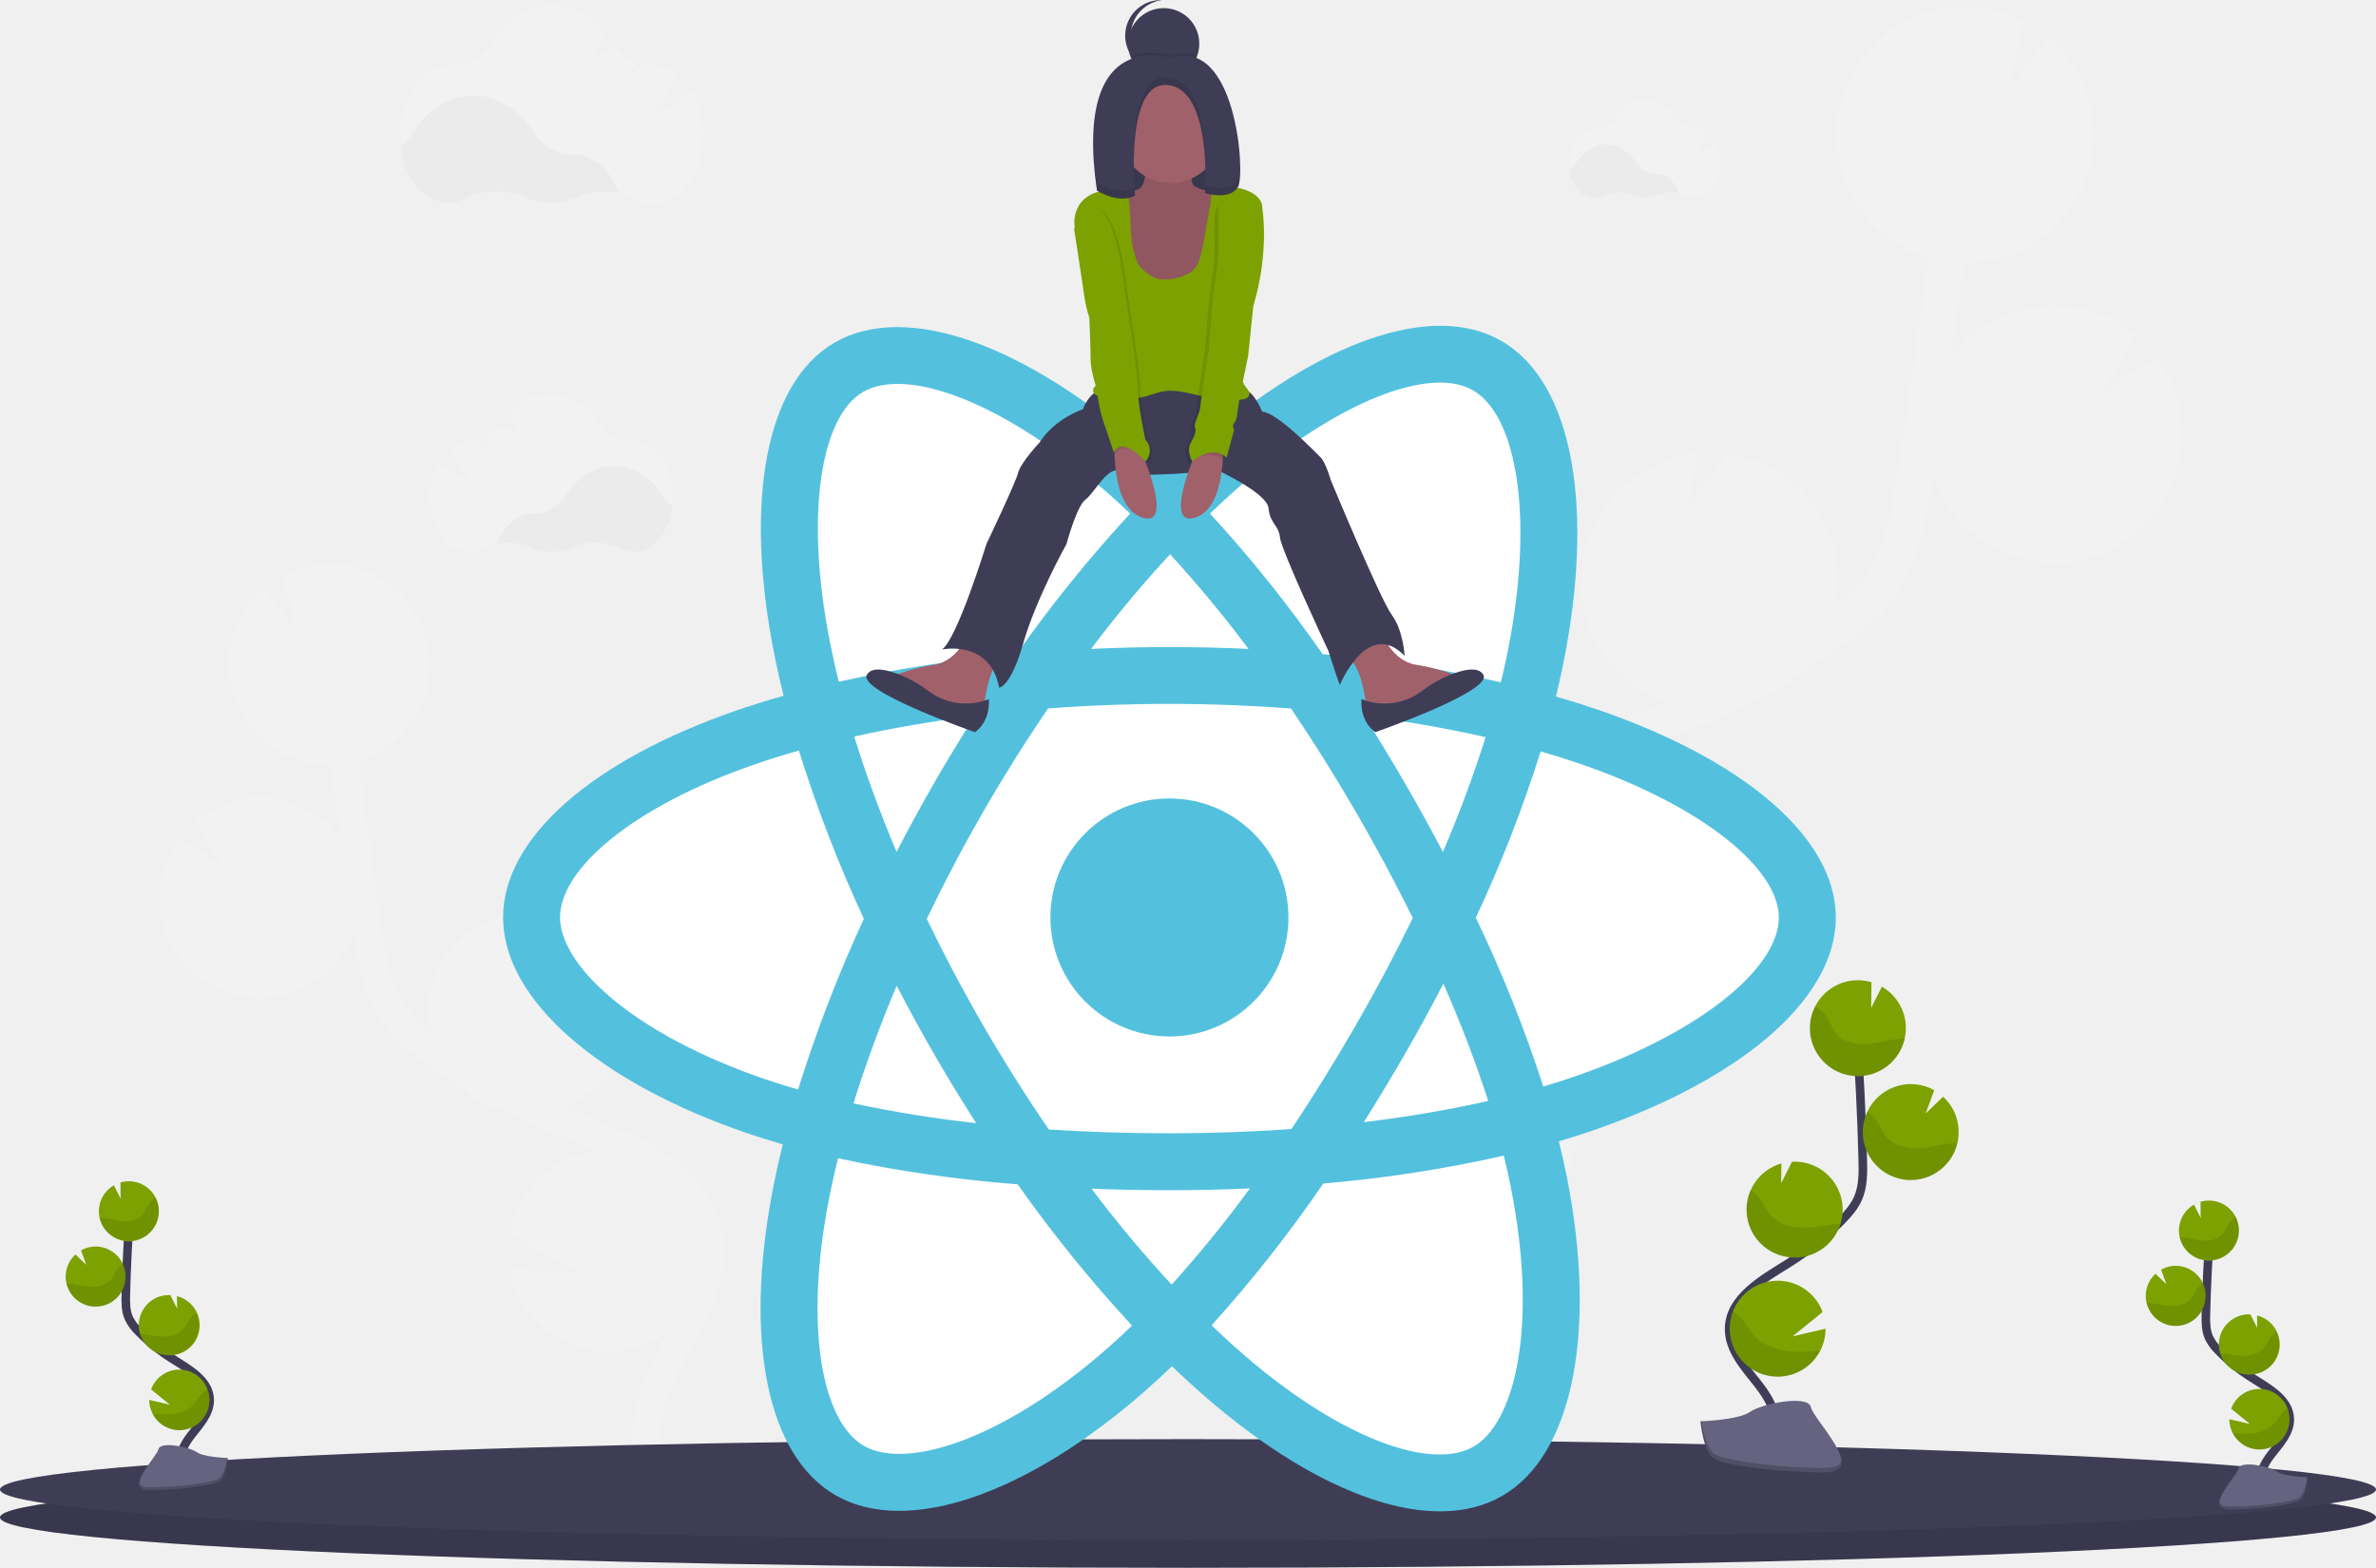
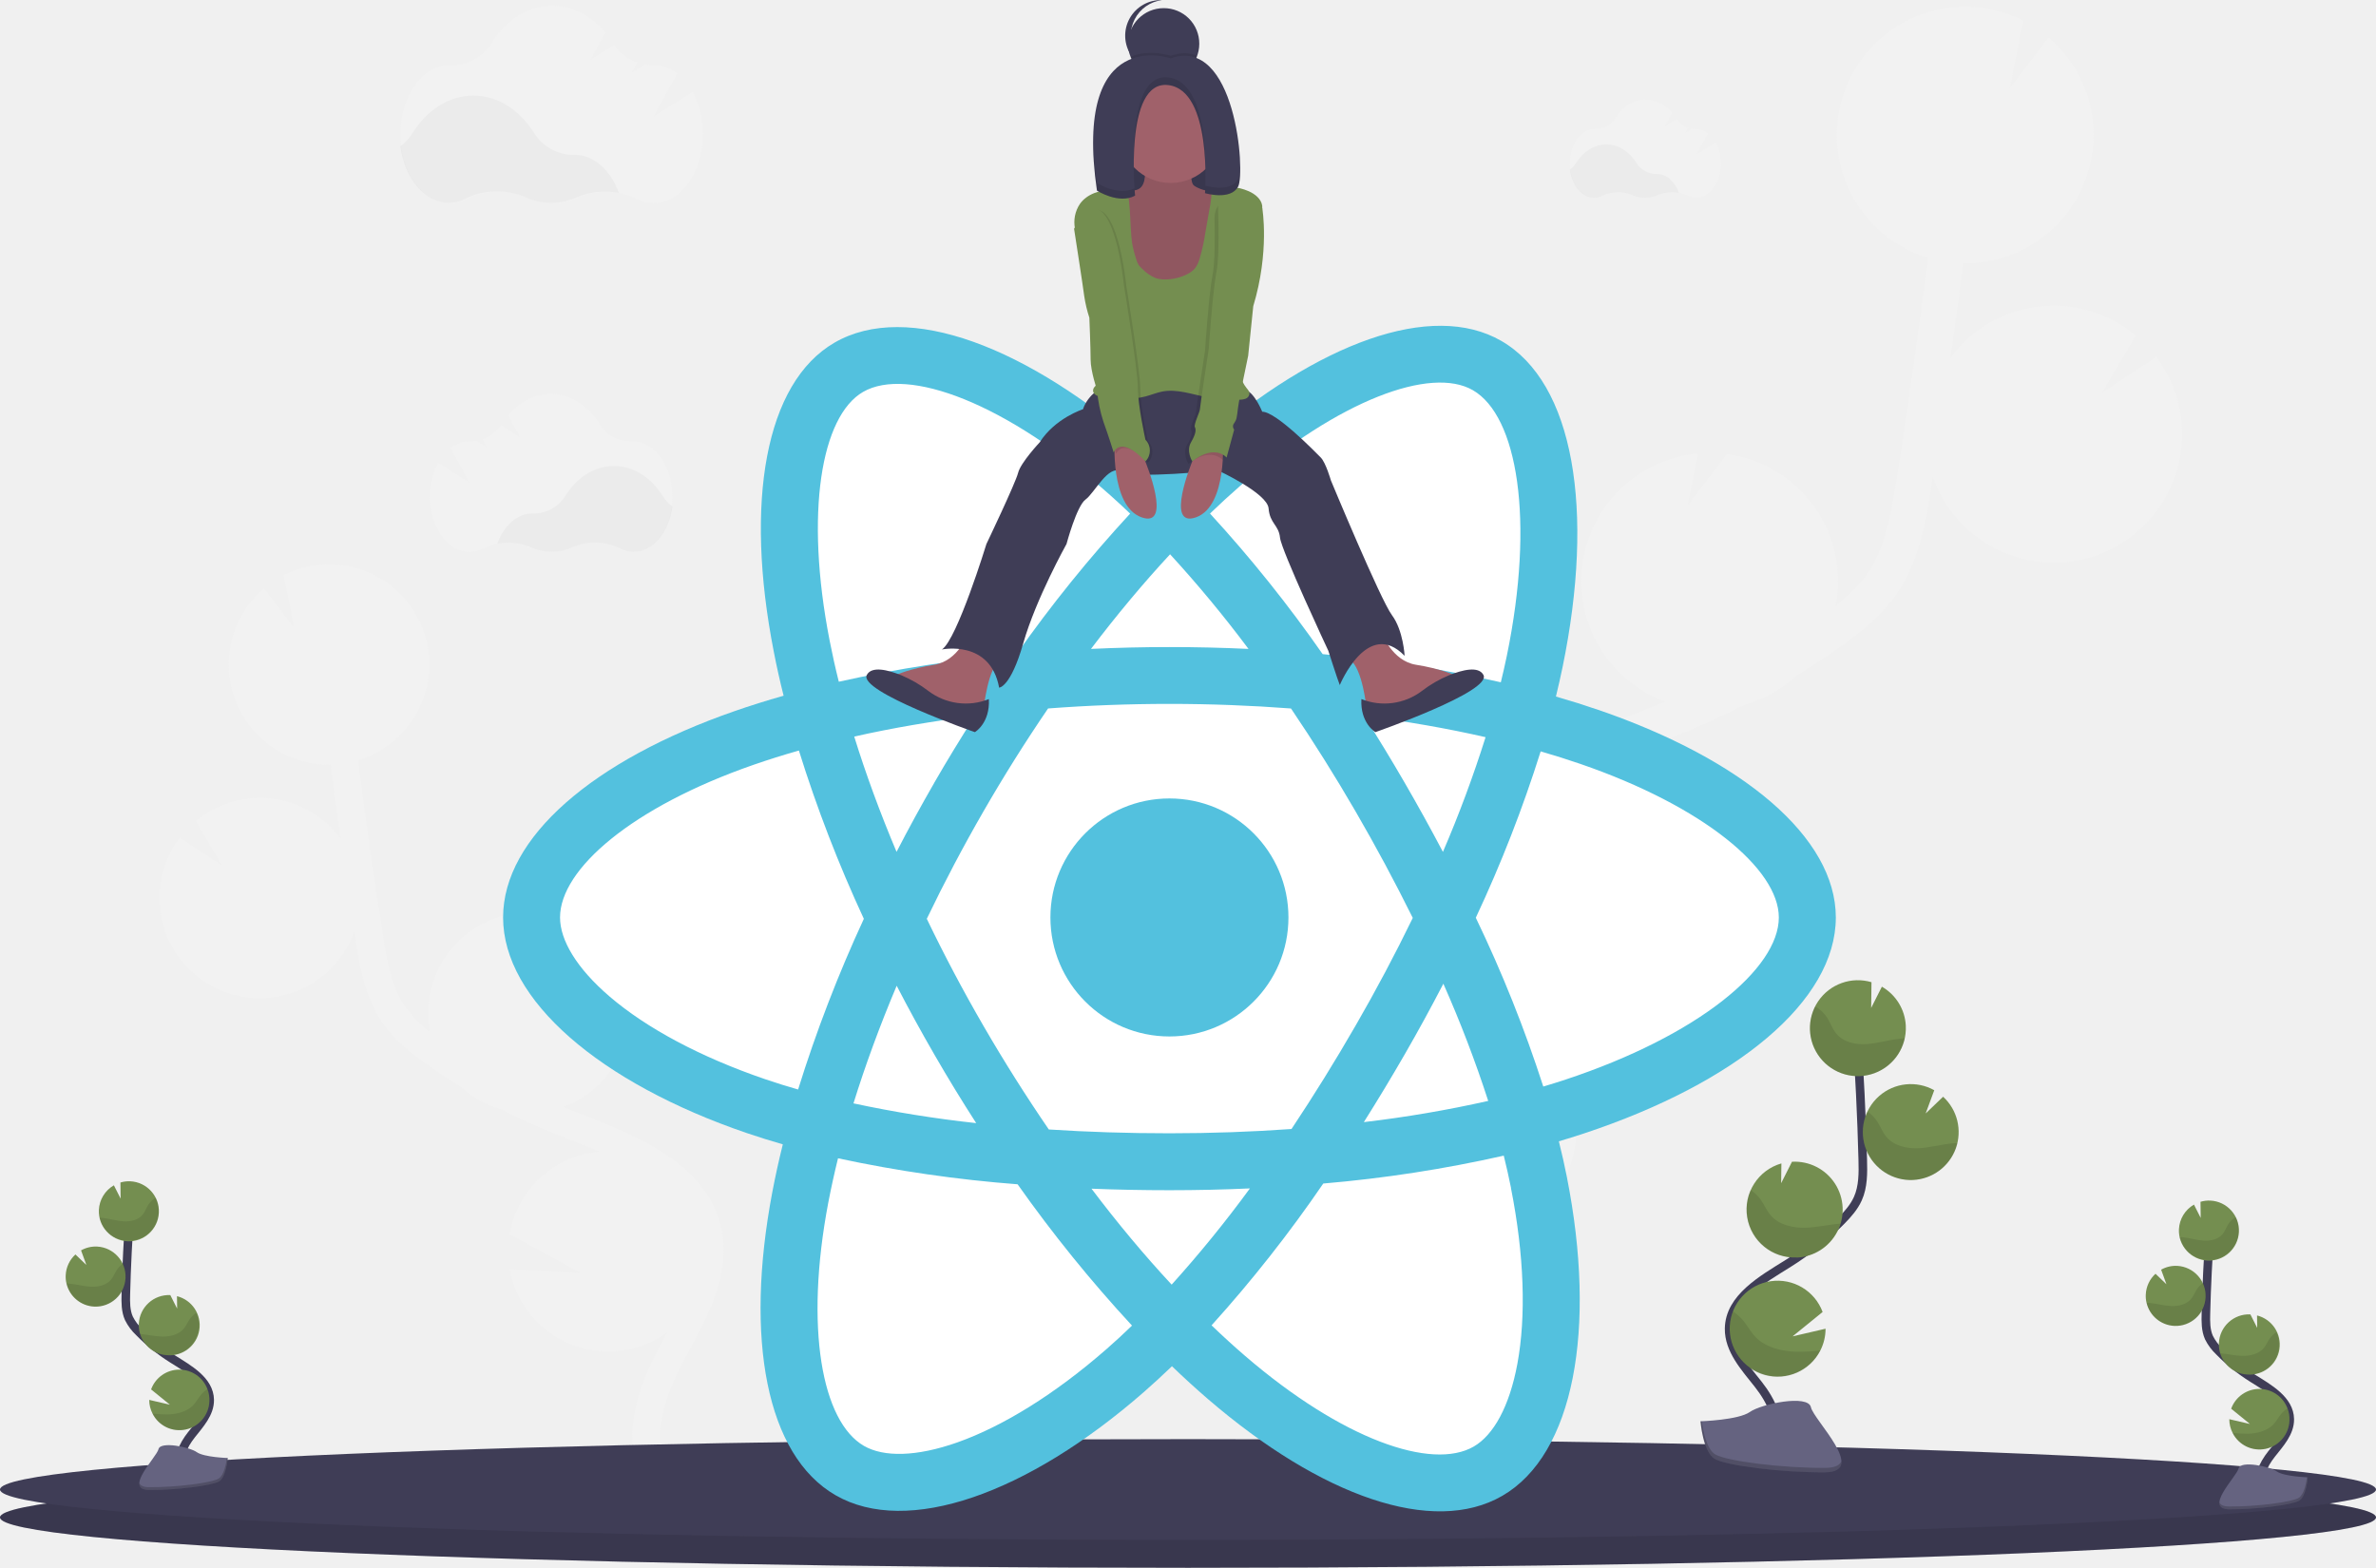
<svg xmlns="http://www.w3.org/2000/svg" data-name="Layer 1" width="1108" height="731.18" viewBox="0 0 1108 731.18">
  <path d="M767.68 330.79l6.89-2.7c.66-.26 1.31-.54 2-.81a59.85 59.85 0 0115.28-115.77l-4.8 24.2 18.22-23.92h.16a59.87 59.87 0 0151.16 67.45c-.15 1.13-.39 2.23-.6 3.34 5.61-4.43 10.87-9.32 14.81-15 8-11.54 10.71-25.76 13.47-43.17 5.47-34.48 10.4-69.34 14.84-104.18a59.83 59.83 0 01-42-65.36c.25-1.82.6-3.59 1-5.34.1-.44.2-.88.31-1.31.43-1.69.91-3.35 1.47-5 .09-.27.21-.52.3-.78.5-1.37 1-2.72 1.65-4 .22-.5.44-1 .67-1.47a57.69 57.69 0 012.22-4.19c.27-.45.56-.88.83-1.33.62-1 1.27-2 1.94-2.93.36-.5.71-1 1.08-1.49l.27-.39a59.81 59.81 0 0174.64-17l-6.24 31.49 18-23.64a59.5 59.5 0 0116.32 68.62h.07c-.17.4-.38.78-.55 1.18-.33.74-.67 1.47-1 2.2-.46.93-1 1.84-1.45 2.74-.38.68-.75 1.36-1.16 2-.59 1-1.23 1.9-1.87 2.83-.38.54-.73 1.1-1.12 1.63-1 1.39-2.12 2.72-3.26 4-.4.45-.83.86-1.25 1.3-.81.86-1.62 1.71-2.48 2.52-.53.5-1.09 1-1.64 1.46-.79.7-1.6 1.38-2.43 2-.59.47-1.19.92-1.79 1.36a77.101 77.101 0 01-4.45 2.96c-1 .61-2.05 1.17-3.1 1.72-.53.27-1 .57-1.59.83-1.58.77-3.2 1.48-4.85 2.11-.31.12-.64.21-.95.32-1.38.5-2.77 1-4.18 1.35-.61.17-1.23.31-1.85.46-1.15.28-2.31.54-3.48.76q-1 .18-2.07.33c-1.15.17-2.31.3-3.48.4-.69.06-1.37.12-2.07.16-1.26.06-2.53.07-3.8.06a2.08 2.08 0 00-.25 0q-2.82 22-5.92 44a59.82 59.82 0 0186.4-10.32l-15.68 26.58 25.21-16.59a59.68 59.68 0 0111.5 44.16 58.76 58.76 0 01-4.5 15.94 59.83 59.83 0 01-111.19-4c-.23 1.48-.45 3-.68 4.46-2.44 15.35-5.47 34.46-16.23 50-7.29 10.56-17.33 18.36-27.09 25.22q-9.52 6.7-19.48 12.77a59.85 59.85 0 01-24.53 13.74q-16 8.19-32.69 14.81l-6.95 2.72c-6.25 2.44-12.65 4.94-19 7.6 1 .09 2 .17 3 .3a59.9 59.9 0 0150.86 49.05l-42.31 23.11 42.18-1.89A59.16 59.16 0 01797 450.13a59.87 59.87 0 01-82.7 11.74l2.1 3.91c1.4 2.58 2.78 5.15 4.12 7.7 18.33 34.74 19.66 64.74 3.75 84.49l-13-10.45c15.49-19.22 3.2-49.77-5.5-66.27-1.32-2.5-2.68-5-4-7.56-11.77-21.83-25.12-46.57-19.77-72.9 8-39.7 51.05-56.5 85.68-70zM269.6 519.01l-5.38-2.11c-.52-.2-1-.43-1.54-.63a46.75 46.75 0 00-11.94-90.42l3.75 18.9-14.22-18.68h-.13a46.76 46.76 0 00-40 52.68c.12.89.31 1.74.47 2.61a55.84 55.84 0 01-11.56-11.73c-6.23-9-8.37-20.12-10.53-33.71-4.23-26.93-8.07-54.15-11.52-81.33a46.72 46.72 0 0032.77-51.05c-.2-1.42-.47-2.8-.79-4.17l-.24-1a48.36 48.36 0 00-1.15-3.88c-.07-.21-.16-.41-.24-.61a48.24 48.24 0 00-1.28-3.15c-.18-.38-.35-.77-.53-1.15-.54-1.11-1.11-2.2-1.73-3.26-.21-.36-.44-.7-.65-1-.49-.78-1-1.55-1.52-2.29-.28-.39-.55-.79-.84-1.17l-.21-.3a46.76 46.76 0 00-58.29-13.32l4.88 24.6-14.07-18.46a46.48 46.48 0 00-12.75 53.59h-.05c.13.31.29.61.43.92.26.58.52 1.15.8 1.72q.54 1.08 1.14 2.13c.29.54.58 1.07.9 1.59.46.75 1 1.48 1.46 2.21.3.42.57.86.88 1.27.8 1.08 1.65 2.12 2.54 3.13.31.35.65.67 1 1 .63.67 1.27 1.33 1.94 2 .41.4.85.77 1.28 1.14q.93.83 1.89 1.59c.46.36.93.71 1.4 1.06.68.49 1.37 1 2.06 1.41.47.31.94.61 1.42.9.79.48 1.6.91 2.42 1.34.42.22.82.45 1.24.66 1.24.6 2.5 1.15 3.79 1.64.24.1.5.16.74.25 1.07.39 2.16.75 3.27 1.06.47.13 1 .24 1.44.35.9.22 1.8.43 2.72.6l1.61.26c.9.13 1.81.23 2.72.31.54.05 1.07.09 1.62.12 1 .05 2 .06 3 .05h.19q2.2 17.22 4.62 34.41a46.71 46.71 0 00-67.48-8.14l12.14 20.64-19.68-12.95a46.57 46.57 0 00-9 34.49 45.8 45.8 0 003.53 12.46 46.73 46.73 0 0086.84-3.12c.18 1.15.35 2.32.53 3.48 1.9 12 4.27 26.92 12.67 39.08 5.7 8.24 13.54 14.33 21.16 19.69q7.44 5.24 15.21 10a46.88 46.88 0 0019.16 10.74c8.32 4.26 16.84 8.14 25.54 11.56l5.42 2.13c4.88 1.9 9.88 3.85 14.81 5.93-.78.07-1.57.13-2.36.24a46.77 46.77 0 00-39.72 38.27l33 18-32.94-1.47a46.78 46.78 0 0073.57 29.2c-.55 1-1.09 2-1.64 3.05-1.09 2-2.17 4-3.22 6-14.31 27.13-15.35 50.57-2.92 66l10.13-8.16c-12.1-15-2.5-38.87 4.3-51.76 1-1.95 2.09-3.92 3.16-5.9 9.19-17 19.61-36.37 15.46-56.94-6.21-30.94-39.86-44.02-66.9-54.6z" fill="#f2f2f2" />
  <ellipse cx="554" cy="707.68" rx="554" ry="23.5" fill="#3f3d56" />
  <ellipse cx="554" cy="707.68" rx="554" ry="23.5" opacity=".1" />
  <ellipse cx="554" cy="694.68" rx="554" ry="23.5" fill="#3f3d56" />
  <path d="M85 686.32c-3-5.51.4-12.26 4.28-17.18s8.61-10 8.51-16.29c-.14-9-9.7-14.31-17.33-19.08a84.78 84.78 0 01-15.56-12.51 23 23 0 01-4.78-6.4c-1.58-3.52-1.53-7.52-1.43-11.38q.5-19.26 1.9-38.48" fill="none" stroke="#3f3d56" stroke-miterlimit="10" stroke-width="4" />
-   <path d="M46.11 564.29a14 14 0 017-11.49l3.14 6.21-.09-7.52a13.86 13.86 0 014.62-.56 14 14 0 11-14.67 13.36zm25.03 95a14 14 0 0026.5-5.76 13.82 13.82 0 00-.91-5.69 14 14 0 00-26.27.15l8.77 7.13-9.64-2.24a13.89 13.89 0 001.55 6.41zm6.93-27.25a14 14 0 004.46-27.54l.07 5.79-3.18-6.29a14.04 14.04 0 00-1.31 28.05zM44 609.37a14.016 14.016 0 001.32-28 13.88 13.88 0 00-7.52 1.78l2.48 6.8-5.11-4.9a14 14 0 00-4.53 9.69 13.33 13.33 0 00.36 3.85 14 14 0 0013 10.78z" fill="#7ca100" />
+   <path d="M46.11 564.29a14 14 0 017-11.49l3.14 6.21-.09-7.52a13.86 13.86 0 014.62-.56 14 14 0 11-14.67 13.36zm25.03 95a14 14 0 0026.5-5.76 13.82 13.82 0 00-.91-5.69 14 14 0 00-26.27.15l8.77 7.13-9.64-2.24a13.89 13.89 0 001.55 6.41zm6.93-27.25a14 14 0 004.46-27.54l.07 5.79-3.18-6.29a14.04 14.04 0 00-1.31 28.05zM44 609.37a14.016 14.016 0 001.32-28 13.88 13.88 0 00-7.52 1.78l2.48 6.8-5.11-4.9a14 14 0 00-4.53 9.69 13.33 13.33 0 00.36 3.85 14 14 0 0013 10.78z" fill="#748e50" />
  <path d="M48 568.03c3.24.36 6.39 1.37 9.64 1.57s6.82-.58 8.88-3.1c1.11-1.37 1.66-3.09 2.59-4.57a10.08 10.08 0 013.54-3.33 14 14 0 11-26.24 9.32c.53.02 1.06.06 1.59.11zm-4 41.34a14 14 0 0013.35-20 10.4 10.4 0 00-2.82 2.83c-1 1.51-1.61 3.25-2.78 4.64-2.19 2.57-5.92 3.41-9.31 3.25s-6.66-1.11-10-1.42c-.47 0-.94-.08-1.41-.09A14 14 0 0044 609.37zm34.07 22.67a14 14 0 0013.47-19.76 11.36 11.36 0 00-3 2.85c-1.09 1.54-1.77 3.31-3 4.73-2.36 2.64-6.34 3.57-9.93 3.48s-6.82-.93-10.28-1.19a14 14 0 0012.74 9.89zm-6.93 27.25a14 14 0 0026.5-5.76 13.82 13.82 0 00-.91-5.69 14 14 0 00-3.08 2.74c-1.34 1.63-2.21 3.47-3.76 5-2.87 2.82-7.5 4-11.62 4.09a62.35 62.35 0 01-7.13-.38z" opacity=".1" />
  <path d="M106.19 679.98s-11.08-.34-14.41-2.72-17-5.22-17.87-1.4-16.65 19-4.14 19.06 29.06-2 32.39-4 4.03-10.94 4.03-10.94z" fill="#656380" />
  <path d="M69.54 693.59c12.51.1 29.06-2 32.4-4 2.53-1.54 3.54-7.09 3.88-9.65h.37s-.7 8.93-4 11-19.89 4.08-32.39 4c-3.61 0-4.86-1.31-4.79-3.22.47 1.13 1.85 1.87 4.53 1.87z" opacity=".2" />
  <path d="M1055 695.32c-3-5.51.4-12.26 4.28-17.18s8.61-10 8.51-16.29c-.14-9-9.7-14.31-17.33-19.08a84.78 84.78 0 01-15.56-12.51 23 23 0 01-4.78-6.4c-1.58-3.52-1.53-7.52-1.43-11.38q.49-19.26 1.9-38.48" fill="none" stroke="#3f3d56" stroke-miterlimit="10" stroke-width="4" />
-   <path d="M1016.11 573.29a14 14 0 017-11.49l3.14 6.21-.09-7.52a13.86 13.86 0 014.62-.56 14 14 0 11-14.68 13.36zm25.03 95a14 14 0 0026.5-5.76 13.82 13.82 0 00-.91-5.69 14 14 0 00-26.27.15l8.77 7.13-9.64-2.24a13.89 13.89 0 001.55 6.41zm6.93-27.25a14 14 0 004.46-27.54l.07 5.79-3.18-6.29a14.04 14.04 0 00-1.31 28.05zM1014 618.37a14.016 14.016 0 001.32-28 13.88 13.88 0 00-7.52 1.78l2.48 6.8-5.11-4.9a14 14 0 00-4.53 9.69 13.33 13.33 0 00.36 3.85 14 14 0 0013 10.78z" fill="#7ca100" />
+   <path d="M1016.11 573.29a14 14 0 017-11.49l3.14 6.21-.09-7.52a13.86 13.86 0 014.62-.56 14 14 0 11-14.68 13.36zm25.03 95a14 14 0 0026.5-5.76 13.82 13.82 0 00-.91-5.69 14 14 0 00-26.27.15l8.77 7.13-9.64-2.24a13.89 13.89 0 001.55 6.41zm6.93-27.25a14 14 0 004.46-27.54l.07 5.79-3.18-6.29a14.04 14.04 0 00-1.31 28.05zM1014 618.37a14.016 14.016 0 001.32-28 13.88 13.88 0 00-7.52 1.78l2.48 6.8-5.11-4.9a14 14 0 00-4.53 9.69 13.33 13.33 0 00.36 3.85 14 14 0 0013 10.78z" fill="#748e50" />
  <path d="M1018 577.03c3.24.36 6.39 1.37 9.64 1.57s6.82-.58 8.88-3.1c1.11-1.37 1.66-3.09 2.59-4.57a10.08 10.08 0 013.54-3.33 14 14 0 11-26.24 9.32c.53.02 1.06.06 1.59.11zm-4 41.34a14 14 0 0013.35-20 10.4 10.4 0 00-2.82 2.83c-1 1.51-1.61 3.25-2.78 4.64-2.19 2.57-5.92 3.41-9.31 3.25s-6.66-1.11-10-1.42c-.47 0-.94-.08-1.41-.09a14 14 0 0012.97 10.79zm34.07 22.67a14 14 0 0013.47-19.76 11.36 11.36 0 00-3 2.85c-1.09 1.54-1.77 3.31-3 4.73-2.36 2.64-6.34 3.57-9.93 3.48s-6.82-.93-10.28-1.19a14 14 0 0012.74 9.89zm-6.93 27.25a14 14 0 0026.5-5.76 13.82 13.82 0 00-.91-5.69 14 14 0 00-3.08 2.74c-1.34 1.63-2.21 3.47-3.76 5-2.87 2.82-7.5 4-11.62 4.09a62.35 62.35 0 01-7.13-.38z" opacity=".1" />
  <path d="M1076.19 688.98s-11.08-.34-14.41-2.72-17-5.22-17.87-1.4-16.65 19-4.14 19.06 29.06-2 32.39-4 4.03-10.94 4.03-10.94z" fill="#656380" />
  <path d="M1039.54 702.59c12.51.1 29.06-2 32.4-4 2.53-1.54 3.54-7.09 3.88-9.65h.37s-.7 8.93-4 11-19.89 4.08-32.39 4c-3.61 0-4.86-1.31-4.79-3.22.47 1.13 1.85 1.87 4.53 1.87z" opacity=".2" />
  <path d="M745.57 331.15q-9.92-3.4-20-6.3 1.66-6.79 3.09-13.65c15.14-73.51 5.24-132.73-28.57-152.22-32.42-18.7-85.44.8-139 47.39q-7.92 6.92-15.47 14.2-5.07-4.85-10.3-9.51c-56.11-49.83-112.32-70.82-146.14-51.27-32.39 18.75-42 74.42-28.35 144.09q2 10.35 4.59 20.58c-7.95 2.26-15.64 4.67-23 7.24-65.79 22.89-107.81 58.89-107.81 96.18 0 38.51 45.11 77.14 113.64 100.56q8.34 2.83 16.8 5.26-2.74 11-4.88 22.18c-13 68.46-2.84 122.82 29.46 141.45 33.37 19.26 89.37-.54 143.89-48.2 4.31-3.77 8.63-7.77 13-11.95q8.18 7.89 16.79 15.32c52.82 45.45 105 63.81 137.26 45.12 33.33-19.29 44.16-77.69 30.1-148.73q-1.6-8.14-3.73-16.61 5.91-1.74 11.56-3.61c71.24-23.6 117.6-61.76 117.6-100.79 0-37.43-43.38-73.62-110.5-96.73z" fill="#53c1de" />
  <path d="M730.12 503.47c-3.4 1.13-6.88 2.21-10.44 3.27a621.6 621.6 0 00-31.47-78.73 623.06 623.06 0 0030.25-77.58c6.35 1.84 12.53 3.78 18.47 5.83 57.51 19.79 92.59 49.06 92.59 71.62 0 24-37.89 55.21-99.4 75.59zm-25.52 50.58c6.22 31.41 7.1 59.81 3 82-3.7 19.95-11.14 33.25-20.34 38.58-19.59 11.33-61.47-3.4-106.64-42.27q-7.77-6.69-15.63-14.25a624.23 624.23 0 0052.09-66.14 620.2 620.2 0 0084.17-13q1.9 7.68 3.37 15zM446.48 672.69c-19.14 6.76-34.38 6.95-43.59 1.64-19.6-11.31-27.75-55-16.63-113.5q2-10.37 4.53-20.63a625.79 625.79 0 0083.75 12.13 645.09 645.09 0 0053.35 65.9q-5.79 5.61-11.84 10.91c-24.11 21.08-48.28 36-69.57 43.55zm-89.64-169.37c-30.31-10.36-55.33-23.82-72.49-38.5-15.41-13.2-23.19-26.31-23.19-36.94 0-22.63 33.74-51.5 90-71.11q10.6-3.69 21.39-6.73a637.08 637.08 0 0030.29 78.48 646.29 646.29 0 00-30.66 79.6q-7.74-2.21-15.34-4.8zm30.05-204.54c-11.68-59.69-3.93-104.72 15.59-116 20.79-12 66.76 5.12 115.22 48.15 3.1 2.75 6.21 5.63 9.32 8.6a635.89 635.89 0 00-52.93 65.52 648.42 648.42 0 00-82.93 12.89q-2.39-9.52-4.27-19.15zM655 364.97q-9.11-15.74-18.89-31.08c19.83 2.51 38.82 5.83 56.66 9.91a565.54 565.54 0 01-19.89 53.51q-8.61-16.35-17.88-32.34zM545.64 258.5a569.3 569.3 0 0136.57 44.14q-36.71-1.73-73.45 0c12.07-15.92 24.44-30.72 36.88-44.13zm-110 106.65q-9.15 15.87-17.55 32.14c-7.73-18.33-14.34-36.36-19.74-53.77 17.73-4 36.64-7.21 56.34-9.68q-9.92 15.44-19.07 31.31zm19.61 158.65a564.64 564.64 0 01-57.25-9.21c5.49-17.71 12.25-36.13 20.15-54.86q8.43 16.29 17.61 32.16 9.34 16.19 19.47 31.91zm91.14 75.33c-12.6-13.54-25.15-28.54-37.39-44.75q17.85.71 36.36.71 19 0 37.51-.84a563.94 563.94 0 01-36.5 44.88zm126.69-140.35A562.82 562.82 0 01694 513.44a561.35 561.35 0 01-58 9.89q9.85-15.63 19.08-31.63 9.38-16.26 18-32.92zm-41 19.66q-14.12 24.52-29.81 48.1c-18.44 1.32-37.49 2-56.91 2s-38.15-.6-56.27-1.78q-16.09-23.5-30.39-48.17t-26.51-50.08q12.27-25.53 26.43-50.1 14.14-24.56 30.13-48c18.49-1.4 37.43-2.13 56.59-2.13s38.22.74 56.69 2.14q15.81 23.37 30 47.81t26.79 49.87q-12.45 25.62-26.71 50.3zm54.77-296.46c20.81 12 28.9 60.4 15.83 123.87q-1.29 6.19-2.8 12.35a635.74 635.74 0 00-83.09-13.13 625.16 625.16 0 00-52.53-65.56q7-6.74 14.29-13.11c45.88-39.93 88.76-55.69 108.3-44.42z" fill="#fff" />
  <path d="M545.34 372.38a55.5 55.5 0 11-55.5 55.5 55.49 55.49 0 0155.5-55.5" fill="#53c1de" />
  <path d="M559.26 20.4a16.6 16.6 0 11-16.6-16.6 16.52 16.52 0 0116.6 16.6z" fill="#3f3d56" />
  <path d="M529.4 24.59A16.62 16.62 0 01541.89.05a16.6 16.6 0 101.41 33.07 16.6 16.6 0 01-13.9-8.53zm-7.49 18.93h44.47v69.37h-44.47z" fill="#3f3d56" />
  <path opacity=".1" d="M521.91 43.52h44.47v69.37h-44.47z" />
  <path d="M451.66 295.2s-4.75 13.05-16 14.83-17.79 4.74-17.79 4.74l26.68 17.19 14.23-1.78s1.78-18.38 7.71-22.53-14.83-12.45-14.83-12.45zm192.68 0s4.75 13.05 16 14.83 17.79 4.74 17.79 4.74l-26.68 17.19-14.23-1.78s-1.78-18.38-7.71-22.53 14.83-12.45 14.83-12.45z" fill="#a0616a" />
  <path d="M514.5 180.18s-7.11 3.56-9.48 10.68c0 0-13 4.15-20.16 15.41 0 0-8.9 9.49-10.08 14.23S460 253.7 460 253.7s-13.64 44.47-20.75 49.21c0 0 22.53-4.74 26.68 17.79 0 0 5.33 0 11.26-20.75s20.16-46.25 20.16-46.25 4.74-17.78 8.89-20.75 10.67-16.6 16.6-13 45.06-.6 45.06-.6 23.1 10.64 23.68 17.75 4.74 7.71 5.33 13.64 22.53 52.76 22.53 52.76 4.15 13 5.34 16c0 0 13-31.42 30.24-13.63 0 0-.6-11.86-5.93-19s-28.46-62.84-28.46-62.84-2.37-8.3-4.74-10.67-20.76-21.35-27.28-21.35c0 0-3.55-8.89-7.7-10.08zm-53.36 145.85a28.89 28.89 0 01-28.22-3.79 56.37 56.37 0 00-12.59-7.3c-6.29-2.54-13.81-4.42-16.1-.17-4.15 7.71 50.39 26.68 50.39 26.68s7.12-4.15 6.52-15.42zm173.72 0a28.89 28.89 0 0028.22-3.79 56.37 56.37 0 0112.59-7.3c6.29-2.54 13.81-4.42 16.1-.17 4.15 7.71-50.39 26.68-50.39 26.68s-7.12-4.15-6.52-15.42z" fill="#3f3d56" />
  <path d="M533.88 82.67c-.22 2.06-.9 4.29-2.66 5.38-1.44.9-3.26.83-4.92 1.17a11.46 11.46 0 00-7.82 6.77 17.51 17.51 0 00-.75 10.55 39.22 39.22 0 001.52 5.06c1.74 4.92 3.84 9.8 7.09 13.89a59 59 0 009.3 8.77c2.11 1.72 4.29 3.47 6.89 4.28a21.75 21.75 0 005.4.72c2.25.1 4.65.17 6.6-.95 3-1.73 3.89-5.55 5.52-8.62 1.38-2.6 3.44-4.81 4.73-7.46a29.49 29.49 0 002-6.52l2.77-12.3c1-4.47 1.92-9.51-.59-13.34a2.28 2.28 0 00-.74-.77 2.79 2.79 0 00-1.52-.15 16.44 16.44 0 01-9.15-2.09 3.93 3.93 0 01-1.15-.9 4.72 4.72 0 01-.7-2.12 22.2 22.2 0 00-1.28-4.45 3 3 0 00-.87-1.34 3.15 3.15 0 00-1.41-.47 114.47 114.47 0 00-12.93-1.35c-1.42-.07-3.56-.64-4.54.62s-.67 4.12-.79 5.62z" fill="#a0616a" />
  <path d="M533.88 82.67c-.22 2.06-.9 4.29-2.66 5.38-1.44.9-3.26.83-4.92 1.17a11.46 11.46 0 00-7.82 6.77 17.51 17.51 0 00-.75 10.55 39.22 39.22 0 001.52 5.06c1.74 4.92 3.84 9.8 7.09 13.89a59 59 0 009.3 8.77c2.11 1.72 4.29 3.47 6.89 4.28a21.75 21.75 0 005.4.72c2.25.1 4.65.17 6.6-.95 3-1.73 3.89-5.55 5.52-8.62 1.38-2.6 3.44-4.81 4.73-7.46a29.49 29.49 0 002-6.52l2.77-12.3c1-4.47 1.92-9.51-.59-13.34a2.28 2.28 0 00-.74-.77 2.79 2.79 0 00-1.52-.15 16.44 16.44 0 01-9.15-2.09 3.93 3.93 0 01-1.15-.9 4.72 4.72 0 01-.7-2.12 22.2 22.2 0 00-1.28-4.45 3 3 0 00-.87-1.34 3.15 3.15 0 00-1.41-.47 114.47 114.47 0 00-12.93-1.35c-1.42-.07-3.56-.64-4.54.62s-.67 4.12-.79 5.62z" opacity=".1" />
-   <path d="M525.85 89.74a26.93 26.93 0 00-7.13-1.12c-5.72-.14-11.84 1.83-15.14 6.5a15.34 15.34 0 00-2.29 11.47 23.57 23.57 0 005.2 10.66 32 32 0 014 5.24c1.58 3 1.63 6.59 2.06 10 1 8.12 4.46 15.75 5.83 23.82s.19 17.42-6.18 22.55c-1.07.86-2.37 1.77-2.46 3.14-.14 2.19 2.71 3.12 4.9 3.33 6.55.62 13.27 1.23 19.63-.46 2.63-.7 5.17-1.79 7.85-2.29 6.8-1.27 13.64 1.34 20.45 2.59a90.61 90.61 0 0014.91 1.21 7.94 7.94 0 003.43-.45 2.75 2.75 0 001.74-2.74 4.76 4.76 0 00-1.18-2c-3.44-4.25-4.49-9.9-5.43-15.29l-3.15-18.11c-1.69-9.68-3.26-20.2 1.32-28.89 3.29-6.25 9.36-10.65 12.83-16.8a9.84 9.84 0 001.55-6.28c-.52-3.09-3.31-5.3-6.17-6.59a23.21 23.21 0 00-17.42-.64c.1 4.33-1 8.71-1.71 13l-1.21 7a88.83 88.83 0 01-2.71 12.2 12.85 12.85 0 01-2.17 4.42 11.43 11.43 0 01-3.83 2.79 22.83 22.83 0 01-10.14 2.32 13.54 13.54 0 01-4.48-.69 19 19 0 01-6.17-4.34 10.11 10.11 0 01-1.63-1.77 9.93 9.93 0 01-1.11-2.67 55.42 55.42 0 01-1.91-7.48c-.3-1.94-.4-3.91-.54-5.87-.39-5.79-.39-12.19-1.54-17.76z" fill="#7ca100" />
+   <path d="M525.85 89.74a26.93 26.93 0 00-7.13-1.12c-5.72-.14-11.84 1.83-15.14 6.5a15.34 15.34 0 00-2.29 11.47 23.57 23.57 0 005.2 10.66 32 32 0 014 5.24c1.58 3 1.63 6.59 2.06 10 1 8.12 4.46 15.75 5.83 23.82s.19 17.42-6.18 22.55c-1.07.86-2.37 1.77-2.46 3.14-.14 2.19 2.71 3.12 4.9 3.33 6.55.62 13.27 1.23 19.63-.46 2.63-.7 5.17-1.79 7.85-2.29 6.8-1.27 13.64 1.34 20.45 2.59a90.61 90.61 0 0014.91 1.21 7.94 7.94 0 003.43-.45 2.75 2.75 0 001.74-2.74 4.76 4.76 0 00-1.18-2c-3.44-4.25-4.49-9.9-5.43-15.29l-3.15-18.11c-1.69-9.68-3.26-20.2 1.32-28.89 3.29-6.25 9.36-10.65 12.83-16.8a9.84 9.84 0 001.55-6.28c-.52-3.09-3.31-5.3-6.17-6.59a23.21 23.21 0 00-17.42-.64c.1 4.33-1 8.71-1.71 13l-1.21 7a88.83 88.83 0 01-2.71 12.2 12.85 12.85 0 01-2.17 4.42 11.43 11.43 0 01-3.83 2.79 22.83 22.83 0 01-10.14 2.32 13.54 13.54 0 01-4.48-.69 19 19 0 01-6.17-4.34 10.11 10.11 0 01-1.63-1.77 9.93 9.93 0 01-1.11-2.67 55.42 55.42 0 01-1.91-7.48c-.3-1.94-.4-3.91-.54-5.87-.39-5.79-.39-12.19-1.54-17.76z" fill="#748e50" />
  <path d="M519.84 204.49s-2.37 31.43 12.45 36.76 1.78-26.09 1.78-26.09l-4.75-9.48zm50.39 0s2.37 31.43-12.45 36.76-1.78-26.09-1.78-26.09l4.75-9.48z" fill="#a0616a" />
  <path d="M506.79 99.59l-4.74 7.71s4.15 26.68 4.74 31.42a62.2 62.2 0 002.38 10.08s.59 14.23.59 19.57 3 14.23 3 14.23a64.82 64.82 0 003 14.82c2.37 6.52 4.74 14.23 4.74 14.23s3-8.3 14.82 4.15a7.18 7.18 0 000-10.08s-3.55-16-3.55-24.31-6.53-48-6.53-48-4.24-45.12-18.45-33.82z" opacity=".1" />
-   <path d="M505.61 98.96l-4.74 7.71s4.15 26.68 4.74 31.42a61.84 61.84 0 002.39 10.08s.59 14.23.59 19.56 3 14.23 3 14.23a64.53 64.53 0 003 14.82c2.37 6.53 4.75 14.23 4.75 14.23s3-8.3 14.82 4.15a7.18 7.18 0 000-10.07s-3.56-16-3.56-24.31-6.52-48-6.52-48-4.24-45.09-18.47-33.82z" fill="#7ca100" />
+   <path d="M505.61 98.96l-4.74 7.71s4.15 26.68 4.74 31.42a61.84 61.84 0 002.39 10.08s.59 14.23.59 19.56 3 14.23 3 14.23a64.53 64.53 0 003 14.82c2.37 6.53 4.75 14.23 4.75 14.23s3-8.3 14.82 4.15a7.18 7.18 0 000-10.07s-3.56-16-3.56-24.31-6.52-48-6.52-48-4.24-45.09-18.47-33.82z" fill="#748e50" />
  <path d="M583.87 94.81l3 3.53s3.49 20.18-4.22 45.68l-2.37 23.12s-4.15 19.57-4.74 24.31-.59 5.33-1.78 7.11a2.29 2.29 0 000 3l-3.56 13s-5.33-6.52-16 1.78c0 0-3-4.74-.6-8.89s2.37-5.93 1.78-7.12 2.37-7.11 2.37-8.3 4.18-28.44 4.18-28.44 1.78-26.68 3.56-35.57c1.09-5.47 1.07-17.66.88-26.24-.19-8.94 10.63-13.78 17-7.5.15.16.33.31.5.53z" opacity=".1" />
-   <path d="M585.65 93.59l3 3.53s3.49 20.19-4.22 45.68l-2.37 23.12s-4.15 19.57-4.74 24.31-.6 5.34-1.78 7.12a2.28 2.28 0 000 3L572 213.39s-5.33-6.53-16 1.77c0 0-3-4.74-.59-8.89s2.37-5.93 1.78-7.11 2.37-7.12 2.37-8.3 4.15-28.46 4.15-28.46 1.78-26.68 3.56-35.58.59-35.57.59-35.57 9.49-6.52 17.79 2.34z" fill="#7ca100" />
+   <path d="M585.65 93.59l3 3.53s3.49 20.19-4.22 45.68l-2.37 23.12s-4.15 19.57-4.74 24.31-.6 5.34-1.78 7.12a2.28 2.28 0 000 3L572 213.39s-5.33-6.53-16 1.77c0 0-3-4.74-.59-8.89s2.37-5.93 1.78-7.11 2.37-7.12 2.37-8.3 4.15-28.46 4.15-28.46 1.78-26.68 3.56-35.58.59-35.57.59-35.57 9.49-6.52 17.79 2.34z" fill="#748e50" />
  <circle cx="545.92" cy="61.61" r="23.72" fill="#a0616a" />
  <path d="M558.29 26a16.6 16.6 0 01-31.09.44c9.26-3.73 18.72-.41 18.72-.41 4.73-1.66 8.83-1.51 12.37-.03z" opacity=".1" />
  <path d="M545.92 27.22s-45.65-16-34.38 61.66c0 0 10.08 6.52 17.78 2.37 0 0-5.33-53.95 15.42-51.58s17.19 50.4 17.19 50.4 11.86 3.55 15.42-3-1.19-70.48-31.43-59.85z" fill="#3f3d56" />
  <path d="M544.74 36.11c-14.24-1.62-16.2 23.27-16 39.05.17-15.69 2.81-37 16-35.49 14.81 1.69 17.24 26.66 17.41 40.8.17-12.98-1.25-42.51-17.41-44.36zm-33.2 49.21a159.38 159.38 0 01-1.77-20.53 152.12 152.12 0 001.77 24.09s10.08 6.52 17.78 2.37c0 0-.12-1.28-.26-3.43-7.67 3.87-17.52-2.5-17.52-2.5zm65.81-1.73c-3.32 6.08-13.83 3.41-15.25 3-.07 2.2-.17 3.52-.17 3.52s11.86 3.55 15.42-3c.73-1.34 1.11-5.13 1-10.2-.1 3.25-.45 5.68-1 6.68z" opacity=".1" />
  <path d="M826.73 672.96c4.74-8.78-.64-19.54-6.82-27.37s-13.73-16-13.57-26c.23-14.35 15.45-22.81 27.62-30.42a134.77 134.77 0 0024.79-19.93c3-3.05 5.87-6.31 7.62-10.21 2.52-5.6 2.45-12 2.29-18.12q-.79-30.71-3-61.34" fill="none" stroke="#3f3d56" stroke-miterlimit="10" stroke-width="4" />
-   <path d="M888.74 478.49a22.31 22.31 0 00-11.16-18.32l-5 9.9.15-12a22.37 22.37 0 1016 20.41zm-39.88 151.39a22.36 22.36 0 111.08-18l-14 11.37 15.37-3.57a22.25 22.25 0 01-2.45 10.2zm-11.05-43.43a22.37 22.37 0 01-7.09-43.86l-.12 9.22 5.06-10h.06a22.37 22.37 0 112.09 44.69zm54.3-36.13a22.37 22.37 0 119.89-41.86l-4 10.83 8.13-7.8a22.37 22.37 0 01-14.07 38.83z" fill="#7ca100" />
+   <path d="M888.74 478.49a22.31 22.31 0 00-11.16-18.32l-5 9.9.15-12a22.37 22.37 0 1016 20.41zm-39.88 151.39a22.36 22.36 0 111.08-18l-14 11.37 15.37-3.57a22.25 22.25 0 01-2.45 10.2zm-11.05-43.43a22.37 22.37 0 01-7.09-43.86l-.12 9.22 5.06-10h.06a22.37 22.37 0 112.09 44.69zm54.3-36.13a22.37 22.37 0 119.89-41.86l-4 10.83 8.13-7.8a22.37 22.37 0 01-14.07 38.83z" fill="#748e50" />
  <path d="M885.74 484.45c-5.17.57-10.19 2.18-15.37 2.5s-10.87-.92-14.14-5c-1.77-2.17-2.65-4.91-4.14-7.28a16 16 0 00-5.63-5.3 22.37 22.37 0 1041.81 14.84c-.85.09-1.69.15-2.53.24zm6.37 65.87a22.39 22.39 0 01-21.28-31.91 16.37 16.37 0 014.5 4.51c1.59 2.4 2.56 5.18 4.43 7.39 3.48 4.09 9.44 5.43 14.84 5.19s10.6-1.78 16-2.28c.75-.06 1.5-.11 2.26-.13a22.37 22.37 0 01-20.75 17.23zm-54.3 36.13a22.37 22.37 0 01-21.46-31.49 17.83 17.83 0 014.73 4.55c1.74 2.45 2.82 5.27 4.86 7.54 3.77 4.2 10.11 5.68 15.83 5.54 5.54-.12 10.87-1.48 16.38-1.9a22.36 22.36 0 01-20.34 15.76zm11.05 43.43a22.37 22.37 0 01-40.78-18.29 22.27 22.27 0 014.91 4.38c2.13 2.59 3.53 5.53 6 7.94 4.57 4.49 11.95 6.34 18.52 6.51a97.1 97.1 0 0011.35-.54z" opacity=".1" />
  <path d="M793 662.85s17.65-.54 23-4.33 27.16-8.31 28.48-2.24 26.53 30.22 6.6 30.38-46.31-3.1-51.62-6.34-6.46-17.47-6.46-17.47z" fill="#656380" />
  <path d="M851.4 684.59c-19.93.16-46.31-3.11-51.62-6.34-4-2.47-5.65-11.3-6.19-15.38H793s1.12 14.24 6.43 17.47 31.69 6.5 51.62 6.34c5.75 0 7.74-2.09 7.63-5.12-.8 1.81-2.99 2.95-7.28 3.03z" opacity=".2" />
  <path d="M323 42.86l-18.25 11.57 11.08-20.15a18 18 0 00-11-3.94h-.3a21.58 21.58 0 01-3.78-.28l-6.19 3.92 2.65-4.82a22.06 22.06 0 01-10.82-8.21l-11.07 7 7-12.72c-6.48-7.77-15.2-12.54-24.81-12.54-11.51 0-21.76 6.85-28.38 17.52a21.24 21.24 0 01-18.76 10.12h-.62c-12.71 0-23 14.41-23 32.19s10.3 32.18 23 32.18a17.2 17.2 0 008-2c8.29-4.31 19.17-4.39 27.85-.54a29 29 0 0023.68.05c8.62-3.77 19.37-3.69 27.61.54a17.23 17.23 0 007.93 2c12.71 0 23-14.41 23-32.18A40.86 40.86 0 00323 42.86z" fill="#f2f2f2" />
  <path d="M288.59 89.95a34 34 0 00-19.72 2.14 29 29 0 01-23.67-.05c-8.69-3.85-19.57-3.77-27.86.54a17.2 17.2 0 01-8 2c-11.29 0-20.68-11.38-22.64-26.38a21.58 21.58 0 005.64-6.08c6.66-10.66 16.87-17.53 28.38-17.53s21.64 6.77 28.26 17.32a21.79 21.79 0 0018.76 10.31h.26c9 .01 16.8 7.22 20.59 17.73z" opacity=".03" />
  <path d="M800.07 66.42L791 72.19l5.53-10a9 9 0 00-5.51-2h-.14a10.79 10.79 0 01-1.89-.14l-3.09 2 1.3-2.46a11 11 0 01-5.4-4.09l-5.52 3.5 3.49-6.34a16.17 16.17 0 00-12.37-6.26c-5.75 0-10.86 3.42-14.16 8.74a10.57 10.57 0 01-9.36 5h-.31c-6.34 0-11.48 7.19-11.48 16s5.14 16.05 11.48 16.05a8.62 8.62 0 004-1 16.56 16.56 0 0113.89-.27 14.52 14.52 0 0011.81 0 16.58 16.58 0 0113.77.27 8.61 8.61 0 004 1c6.34 0 11.48-7.18 11.48-16.05a20.28 20.28 0 00-2.45-9.72z" fill="#f2f2f2" />
  <path d="M782.92 89.91a17 17 0 00-9.83 1.07 14.52 14.52 0 01-11.81 0 16.58 16.58 0 00-13.9.27 8.55 8.55 0 01-4 1c-5.64 0-10.32-5.67-11.3-13.15a10.93 10.93 0 002.82-3c3.3-5.32 8.42-8.73 14.16-8.73s10.79 3.37 14.09 8.63a10.85 10.85 0 009.36 5.14h.15c4.49-.07 8.34 3.53 10.26 8.77z" opacity=".03" />
  <path d="M204.34 215.86l14.66 9.28-8.88-16.15a14.48 14.48 0 018.85-3.15h.23a17.08 17.08 0 003-.22l4.95 3.14-2.15-3.86a17.78 17.78 0 008.67-6.58l8.87 5.62-5.54-10.19c5.19-6.22 12.18-10 19.87-10 9.23 0 17.44 5.48 22.75 14a17 17 0 0015 8.11h.5c10.18 0 18.43 11.54 18.43 25.78s-8.25 25.79-18.43 25.79a13.86 13.86 0 01-6.43-1.61 26.59 26.59 0 00-22.31-.43 23.28 23.28 0 01-19 0 26.64 26.64 0 00-22.12.43 13.9 13.9 0 01-6.35 1.57c-10.19 0-18.44-11.54-18.44-25.79a32.78 32.78 0 013.87-15.74z" fill="#f2f2f2" />
  <path d="M231.89 253.59a27.36 27.36 0 0115.8 1.72 23.28 23.28 0 0019 0 26.61 26.61 0 0122.32.43 13.82 13.82 0 006.42 1.61c9.05 0 16.57-9.11 18.14-21.13a17.44 17.44 0 01-4.52-4.88c-5.31-8.54-13.52-14-22.75-14s-17.33 5.42-22.64 13.88a17.44 17.44 0 01-15 8.25h-.23c-7.26-.07-13.5 5.71-16.54 14.12z" opacity=".03" />
</svg>
